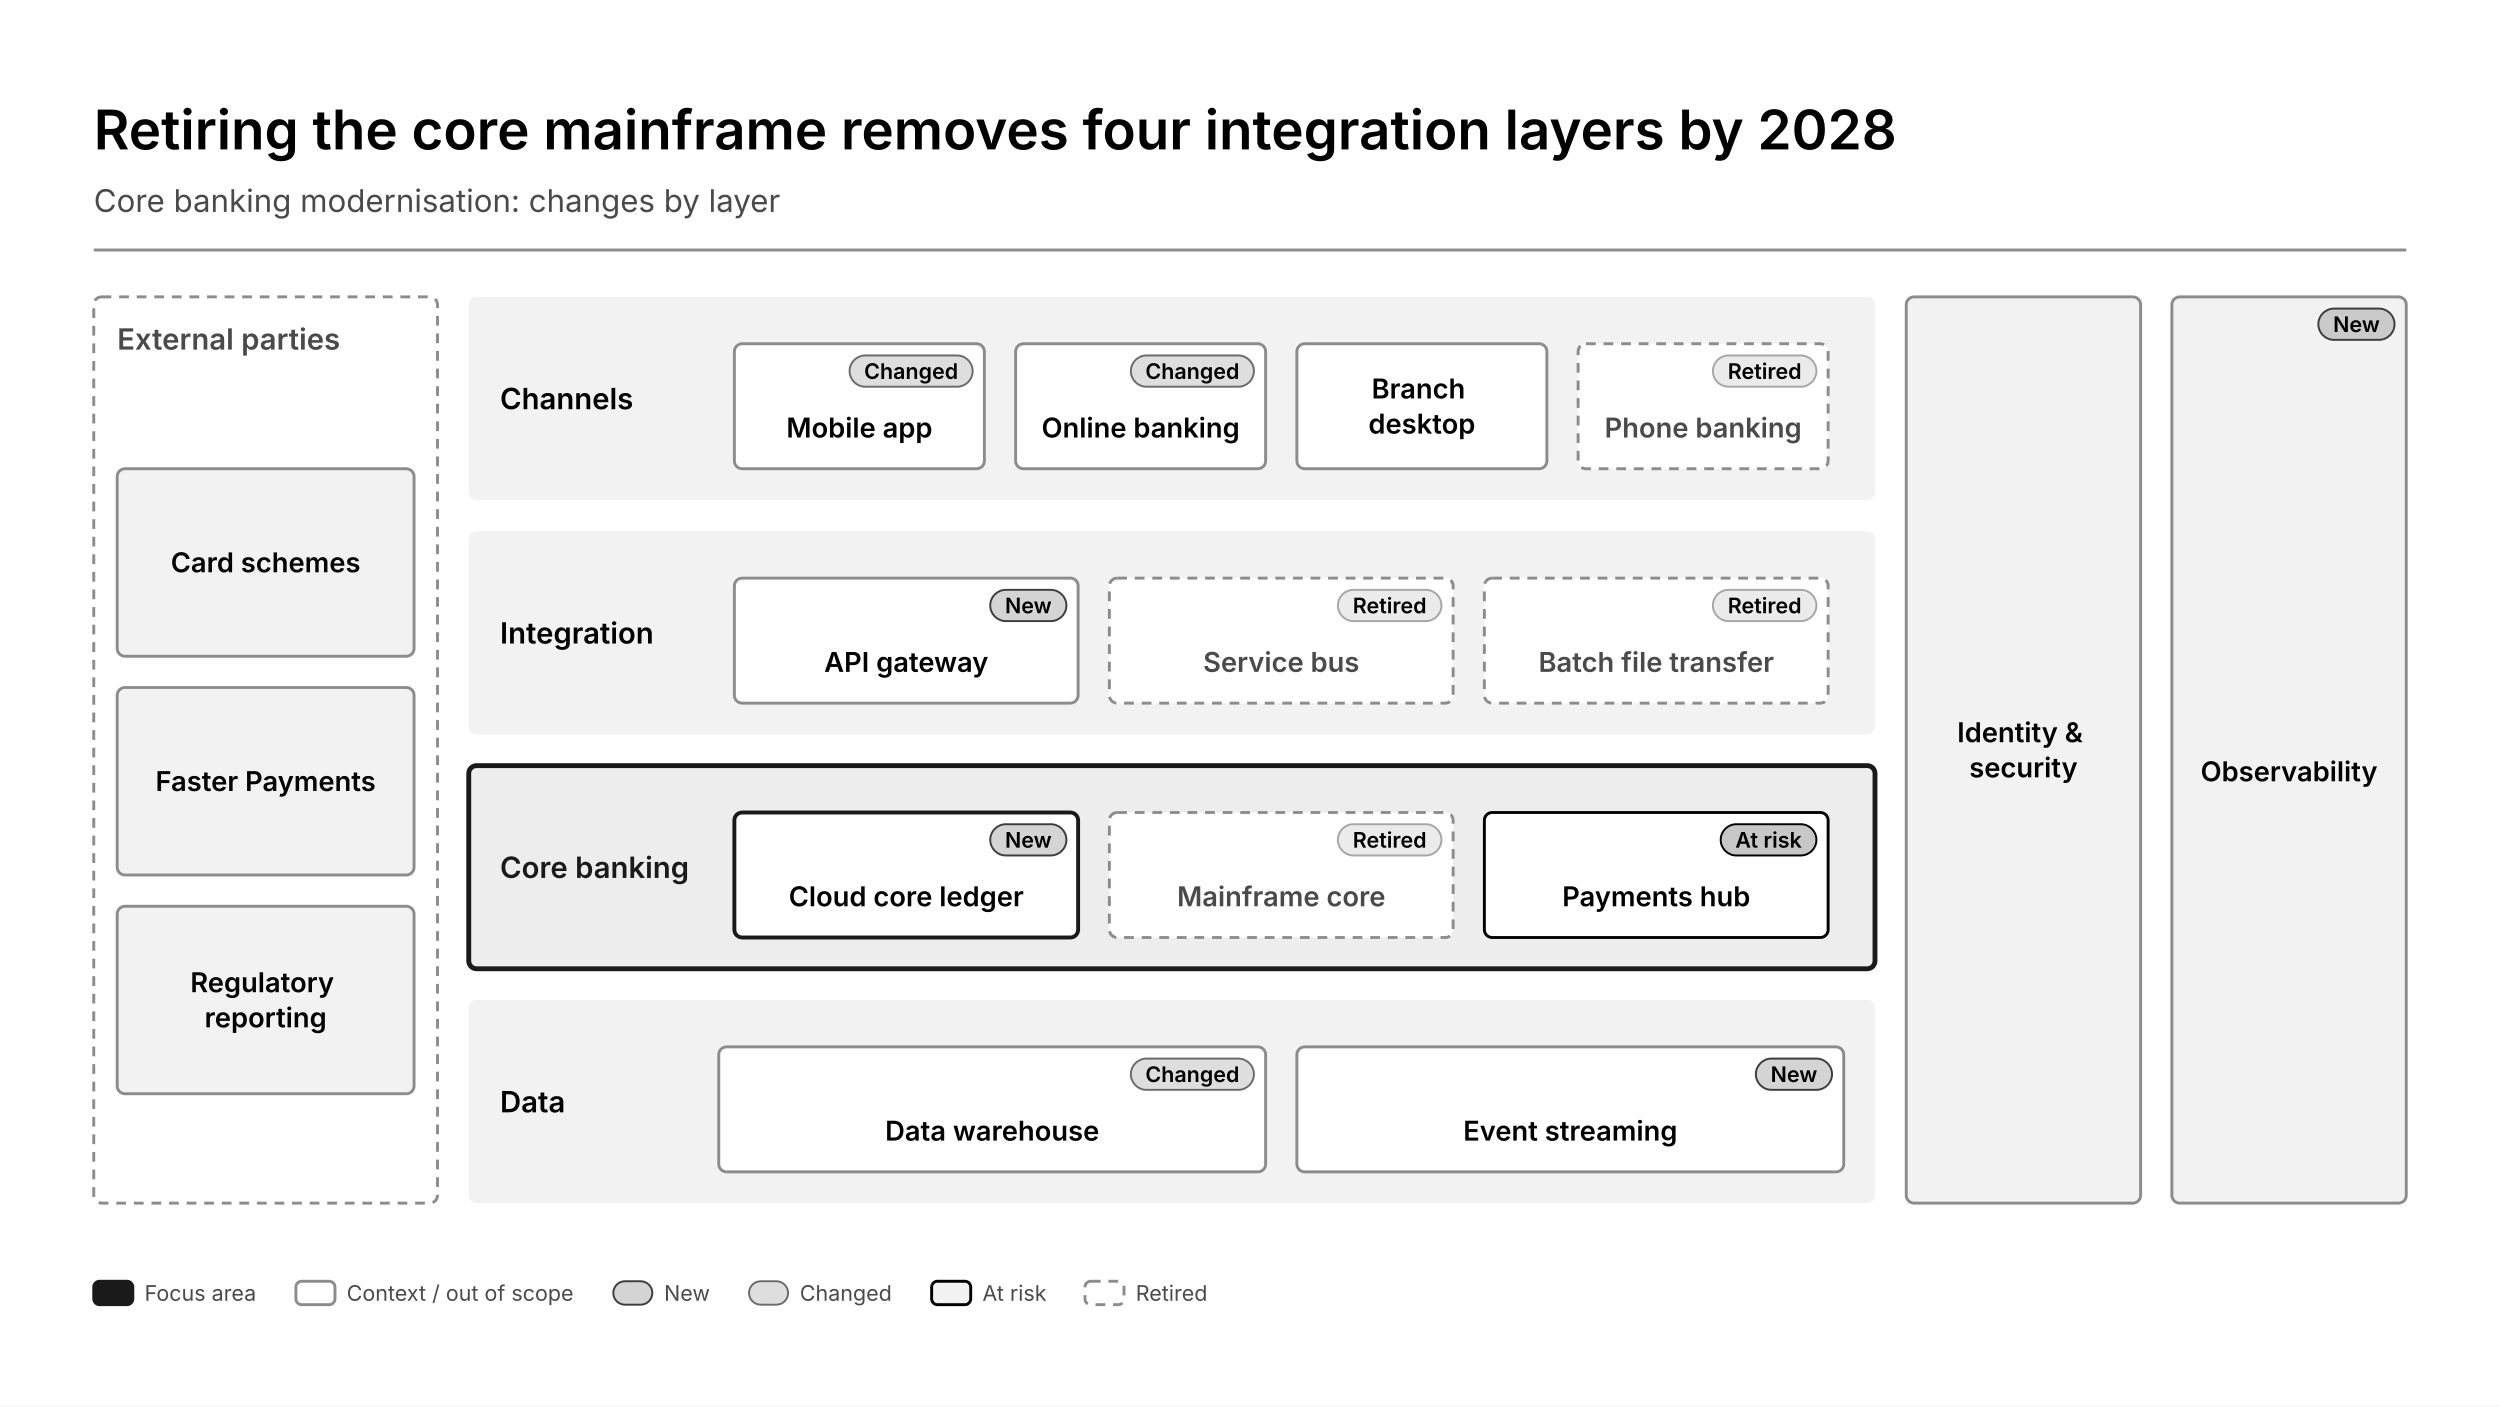
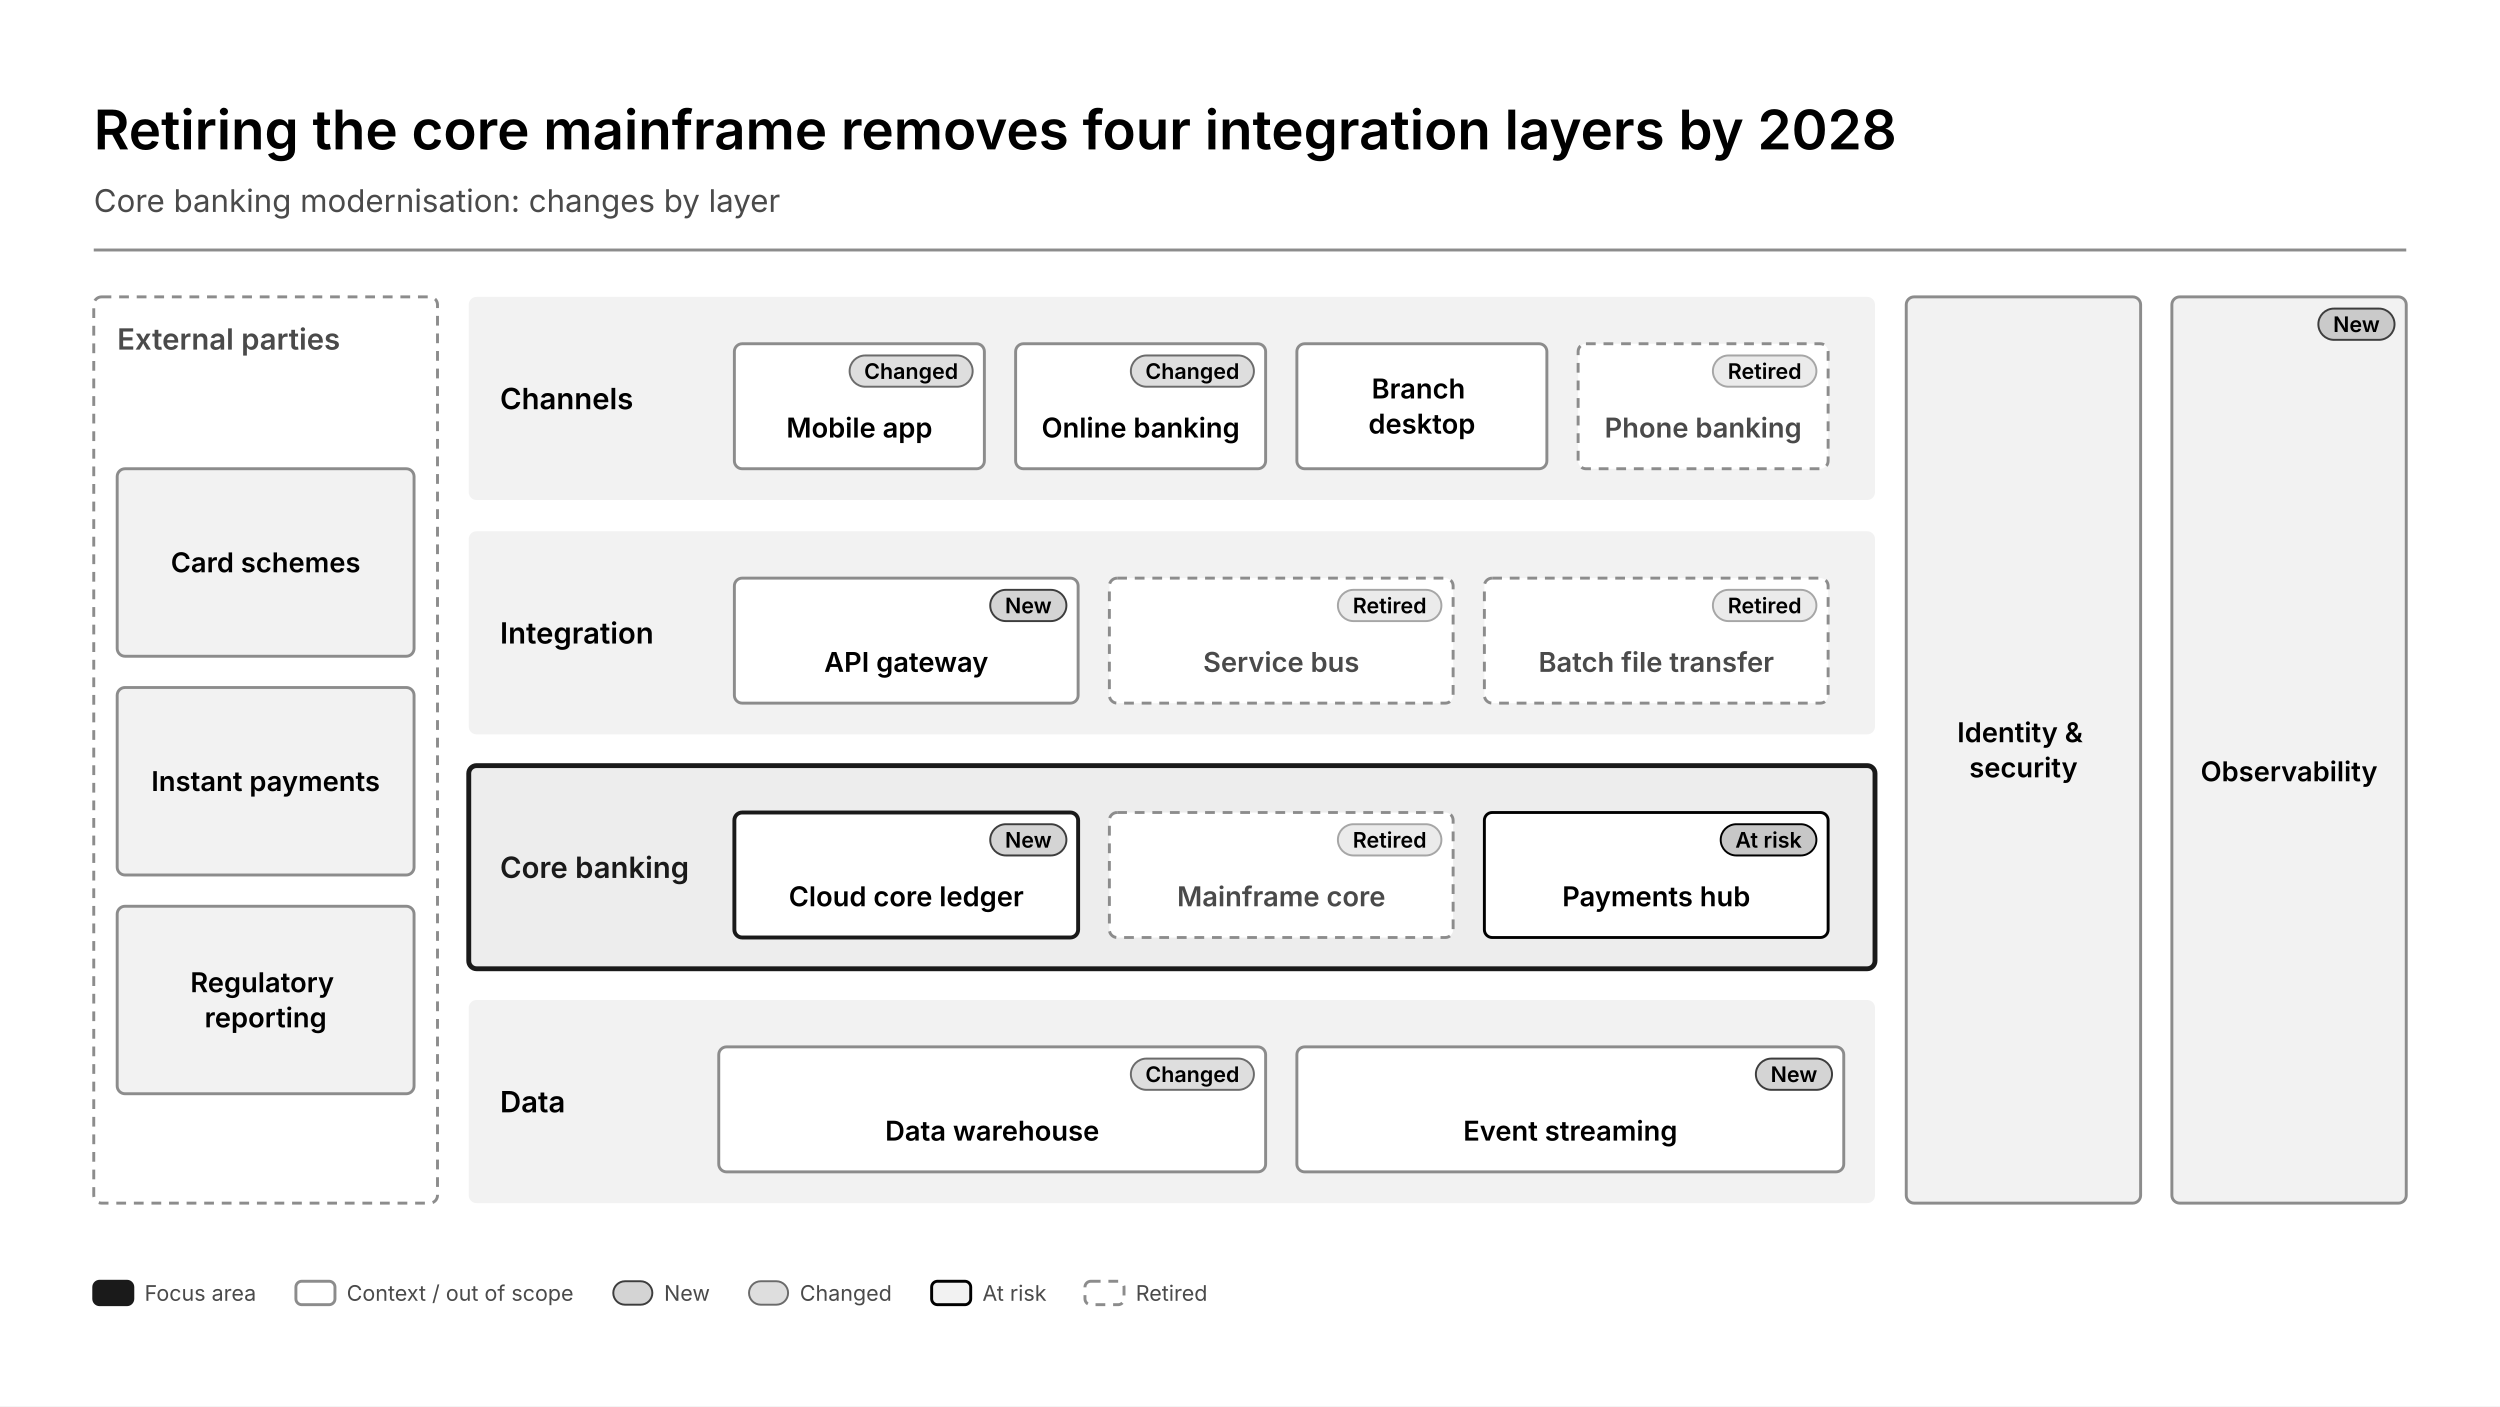
<svg xmlns="http://www.w3.org/2000/svg" width="1280" height="720" viewBox="0 0 1280 720" role="img" aria-labelledby="ds-svg-title ds-svg-desc" data-generator="diagram-studio 1.0.0" data-type="layered-architecture" data-theme="print" data-altitude="detailed">
  <rect id="ds-background" data-role="background" width="1280" height="720" fill="#FFFFFF" />
  <text id="ds-title" data-role="title" font-family="Inter, 'Helvetica Neue', Arial, sans-serif" font-size="28" font-weight="600" fill="#000000">
    <tspan x="48" y="76.5">Retiring the core mainframe removes four integration layers by 2028</tspan>
  </text>
  <text id="ds-subtitle" data-role="subtitle" font-family="Inter, 'Helvetica Neue', Arial, sans-serif" font-size="16" font-weight="400" fill="#4A4A4A">
    <tspan x="48" y="108.5">Core banking modernisation: changes by layer</tspan>
  </text>
  <path id="ds-header-rule" data-role="decoration" d="M48 128L1232 128" fill="none" stroke="#8C8C8C" stroke-width="1.5" stroke-linecap="butt" stroke-linejoin="round" />
  <path id="channels" data-role="band" data-node="channels" d="M244 152H956A4 4 0 0 1 960 156V252A4 4 0 0 1 956 256H244A4 4 0 0 1 240 252V156A4 4 0 0 1 244 152Z" fill="#F2F2F2" />
  <text id="channels--label" data-role="header" font-family="Inter, 'Helvetica Neue', Arial, sans-serif" font-size="15" font-weight="600" fill="#000000">
    <tspan x="256" y="209.5">Channels</tspan>
  </text>
  <path id="mobile" data-role="node" data-node="mobile" data-status="changed" d="M380 176H500A4 4 0 0 1 504 180V236A4 4 0 0 1 500 240H380A4 4 0 0 1 376 236V180A4 4 0 0 1 380 176Z" fill="#FFFFFF" stroke="#8C8C8C" stroke-width="1.5" stroke-linejoin="round" />
  <text id="mobile--label" data-role="label" font-family="Inter, 'Helvetica Neue', Arial, sans-serif" font-size="14" font-weight="600" fill="#000000" text-anchor="middle">
    <tspan x="440" y="224">Mobile app</tspan>
  </text>
  <path id="mobile--badge" data-role="badge" d="M443 182H490A8 8 0 0 1 498 190V190A8 8 0 0 1 490 198H443A8 8 0 0 1 435 190V190A8 8 0 0 1 443 182Z" fill="#DEDEDE" stroke="#6B6B6B" stroke-width="1" stroke-linejoin="round" />
  <text id="mobile--badge-text" data-role="label" font-family="Inter, 'Helvetica Neue', Arial, sans-serif" font-size="11" font-weight="600" fill="#000000" text-anchor="middle">
    <tspan x="466.5" y="194">Changed</tspan>
  </text>
  <path id="online" data-role="node" data-node="online" data-status="changed" d="M524 176H644A4 4 0 0 1 648 180V236A4 4 0 0 1 644 240H524A4 4 0 0 1 520 236V180A4 4 0 0 1 524 176Z" fill="#FFFFFF" stroke="#8C8C8C" stroke-width="1.5" stroke-linejoin="round" />
  <text id="online--label" data-role="label" font-family="Inter, 'Helvetica Neue', Arial, sans-serif" font-size="14" font-weight="600" fill="#000000" text-anchor="middle">
    <tspan x="584" y="224">Online banking</tspan>
  </text>
  <path id="online--badge" data-role="badge" d="M587 182H634A8 8 0 0 1 642 190V190A8 8 0 0 1 634 198H587A8 8 0 0 1 579 190V190A8 8 0 0 1 587 182Z" fill="#DEDEDE" stroke="#6B6B6B" stroke-width="1" stroke-linejoin="round" />
  <text id="online--badge-text" data-role="label" font-family="Inter, 'Helvetica Neue', Arial, sans-serif" font-size="11" font-weight="600" fill="#000000" text-anchor="middle">
    <tspan x="610.5" y="194">Changed</tspan>
  </text>
  <path id="branch" data-role="node" data-node="branch" d="M668 176H788A4 4 0 0 1 792 180V236A4 4 0 0 1 788 240H668A4 4 0 0 1 664 236V180A4 4 0 0 1 668 176Z" fill="#FFFFFF" stroke="#8C8C8C" stroke-width="1.5" stroke-linejoin="round" />
  <text id="branch--label" data-role="label" font-family="Inter, 'Helvetica Neue', Arial, sans-serif" font-size="14" font-weight="600" fill="#000000" text-anchor="middle">
    <tspan x="728" y="204">Branch</tspan>
    <tspan x="728" y="222">desktop</tspan>
  </text>
  <path id="ivr" data-role="node" data-node="ivr" data-emphasis="muted" data-status="retired" d="M812 176H932A4 4 0 0 1 936 180V236A4 4 0 0 1 932 240H812A4 4 0 0 1 808 236V180A4 4 0 0 1 812 176Z" fill="#FFFFFF" stroke="#8C8C8C" stroke-width="1.5" stroke-dasharray="5 4" stroke-linejoin="round" />
  <text id="ivr--label" data-role="label" font-family="Inter, 'Helvetica Neue', Arial, sans-serif" font-size="14" font-weight="600" fill="#4A4A4A" text-anchor="middle">
    <tspan x="872" y="224">Phone banking</tspan>
  </text>
  <path id="ivr--badge" data-role="badge" d="M885 182H922A8 8 0 0 1 930 190V190A8 8 0 0 1 922 198H885A8 8 0 0 1 877 190V190A8 8 0 0 1 885 182Z" fill="#EBEBEB" stroke="#A6A6A6" stroke-width="1" stroke-linejoin="round" />
  <text id="ivr--badge-text" data-role="label" font-family="Inter, 'Helvetica Neue', Arial, sans-serif" font-size="11" font-weight="600" fill="#000000" text-anchor="middle">
    <tspan x="903.5" y="194">Retired</tspan>
  </text>
  <path id="integration" data-role="band" data-node="integration" d="M244 272H956A4 4 0 0 1 960 276V372A4 4 0 0 1 956 376H244A4 4 0 0 1 240 372V276A4 4 0 0 1 244 272Z" fill="#F2F2F2" />
  <text id="integration--label" data-role="header" font-family="Inter, 'Helvetica Neue', Arial, sans-serif" font-size="15" font-weight="600" fill="#000000">
    <tspan x="256" y="329.5">Integration</tspan>
  </text>
  <path id="api-gateway" data-role="node" data-node="api-gateway" data-status="new" d="M380 296H548A4 4 0 0 1 552 300V356A4 4 0 0 1 548 360H380A4 4 0 0 1 376 356V300A4 4 0 0 1 380 296Z" fill="#FFFFFF" stroke="#8C8C8C" stroke-width="1.5" stroke-linejoin="round" />
  <text id="api-gateway--label" data-role="label" font-family="Inter, 'Helvetica Neue', Arial, sans-serif" font-size="14" font-weight="600" fill="#000000" text-anchor="middle">
    <tspan x="464" y="344">API gateway</tspan>
  </text>
  <path id="api-gateway--badge" data-role="badge" d="M515 302H538A8 8 0 0 1 546 310V310A8 8 0 0 1 538 318H515A8 8 0 0 1 507 310V310A8 8 0 0 1 515 302Z" fill="#D4D4D4" stroke="#3D3D3D" stroke-width="1" stroke-linejoin="round" />
  <text id="api-gateway--badge-text" data-role="label" font-family="Inter, 'Helvetica Neue', Arial, sans-serif" font-size="11" font-weight="600" fill="#000000" text-anchor="middle">
    <tspan x="526.5" y="314">New</tspan>
  </text>
  <path id="esb" data-role="node" data-node="esb" data-emphasis="muted" data-status="retired" d="M572 296H740A4 4 0 0 1 744 300V356A4 4 0 0 1 740 360H572A4 4 0 0 1 568 356V300A4 4 0 0 1 572 296Z" fill="#FFFFFF" stroke="#8C8C8C" stroke-width="1.5" stroke-dasharray="5 4" stroke-linejoin="round" />
  <text id="esb--label" data-role="label" font-family="Inter, 'Helvetica Neue', Arial, sans-serif" font-size="14" font-weight="600" fill="#4A4A4A" text-anchor="middle">
    <tspan x="656" y="344">Service bus</tspan>
  </text>
  <path id="esb--badge" data-role="badge" d="M693 302H730A8 8 0 0 1 738 310V310A8 8 0 0 1 730 318H693A8 8 0 0 1 685 310V310A8 8 0 0 1 693 302Z" fill="#EBEBEB" stroke="#A6A6A6" stroke-width="1" stroke-linejoin="round" />
  <text id="esb--badge-text" data-role="label" font-family="Inter, 'Helvetica Neue', Arial, sans-serif" font-size="11" font-weight="600" fill="#000000" text-anchor="middle">
    <tspan x="711.5" y="314">Retired</tspan>
  </text>
  <path id="batch" data-role="node" data-node="batch" data-emphasis="muted" data-status="retired" d="M764 296H932A4 4 0 0 1 936 300V356A4 4 0 0 1 932 360H764A4 4 0 0 1 760 356V300A4 4 0 0 1 764 296Z" fill="#FFFFFF" stroke="#8C8C8C" stroke-width="1.5" stroke-dasharray="5 4" stroke-linejoin="round" />
  <text id="batch--label" data-role="label" font-family="Inter, 'Helvetica Neue', Arial, sans-serif" font-size="14" font-weight="600" fill="#4A4A4A" text-anchor="middle">
    <tspan x="848" y="344">Batch file transfer</tspan>
  </text>
  <path id="batch--badge" data-role="badge" d="M885 302H922A8 8 0 0 1 930 310V310A8 8 0 0 1 922 318H885A8 8 0 0 1 877 310V310A8 8 0 0 1 885 302Z" fill="#EBEBEB" stroke="#A6A6A6" stroke-width="1" stroke-linejoin="round" />
  <text id="batch--badge-text" data-role="label" font-family="Inter, 'Helvetica Neue', Arial, sans-serif" font-size="11" font-weight="600" fill="#000000" text-anchor="middle">
    <tspan x="903.5" y="314">Retired</tspan>
  </text>
  <path id="core" data-role="band" data-node="core" data-emphasis="accent" d="M244 392H956A4 4 0 0 1 960 396V492A4 4 0 0 1 956 496H244A4 4 0 0 1 240 492V396A4 4 0 0 1 244 392Z" fill="#EDEDED" stroke="#1A1A1A" stroke-width="2.5" stroke-linejoin="round" />
  <text id="core--label" data-role="header" font-family="Inter, 'Helvetica Neue', Arial, sans-serif" font-size="15" font-weight="600" fill="#1A1A1A">
    <tspan x="256" y="449.5">Core banking</tspan>
  </text>
  <path id="new-core" data-role="node" data-node="new-core" data-status="new" d="M380 416H548A4 4 0 0 1 552 420V476A4 4 0 0 1 548 480H380A4 4 0 0 1 376 476V420A4 4 0 0 1 380 416Z" fill="#FFFFFF" stroke="#1A1A1A" stroke-width="2" stroke-linejoin="round" />
  <text id="new-core--label" data-role="label" font-family="Inter, 'Helvetica Neue', Arial, sans-serif" font-size="14" font-weight="600" fill="#000000" text-anchor="middle">
    <tspan x="464" y="464">Cloud core ledger</tspan>
  </text>
  <path id="new-core--badge" data-role="badge" d="M515 422H538A8 8 0 0 1 546 430V430A8 8 0 0 1 538 438H515A8 8 0 0 1 507 430V430A8 8 0 0 1 515 422Z" fill="#D4D4D4" stroke="#3D3D3D" stroke-width="1" stroke-linejoin="round" />
  <text id="new-core--badge-text" data-role="label" font-family="Inter, 'Helvetica Neue', Arial, sans-serif" font-size="11" font-weight="600" fill="#000000" text-anchor="middle">
    <tspan x="526.5" y="434">New</tspan>
  </text>
  <path id="mainframe" data-role="node" data-node="mainframe" data-emphasis="muted" data-status="retired" d="M572 416H740A4 4 0 0 1 744 420V476A4 4 0 0 1 740 480H572A4 4 0 0 1 568 476V420A4 4 0 0 1 572 416Z" fill="#FFFFFF" stroke="#8C8C8C" stroke-width="1.5" stroke-dasharray="5 4" stroke-linejoin="round" />
  <text id="mainframe--label" data-role="label" font-family="Inter, 'Helvetica Neue', Arial, sans-serif" font-size="14" font-weight="600" fill="#4A4A4A" text-anchor="middle">
    <tspan x="656" y="464">Mainframe core</tspan>
  </text>
  <path id="mainframe--badge" data-role="badge" d="M693 422H730A8 8 0 0 1 738 430V430A8 8 0 0 1 730 438H693A8 8 0 0 1 685 430V430A8 8 0 0 1 693 422Z" fill="#EBEBEB" stroke="#A6A6A6" stroke-width="1" stroke-linejoin="round" />
  <text id="mainframe--badge-text" data-role="label" font-family="Inter, 'Helvetica Neue', Arial, sans-serif" font-size="11" font-weight="600" fill="#000000" text-anchor="middle">
    <tspan x="711.5" y="434">Retired</tspan>
  </text>
  <path id="payments-hub" data-role="node" data-node="payments-hub" data-status="at-risk" d="M764 416H932A4 4 0 0 1 936 420V476A4 4 0 0 1 932 480H764A4 4 0 0 1 760 476V420A4 4 0 0 1 764 416Z" fill="#FFFFFF" stroke="#000000" stroke-width="1.5" stroke-linejoin="round" />
  <text id="payments-hub--label" data-role="label" font-family="Inter, 'Helvetica Neue', Arial, sans-serif" font-size="14" font-weight="600" fill="#000000" text-anchor="middle">
    <tspan x="848" y="464">Payments hub</tspan>
  </text>
  <path id="payments-hub--badge" data-role="badge" d="M889 422H922A8 8 0 0 1 930 430V430A8 8 0 0 1 922 438H889A8 8 0 0 1 881 430V430A8 8 0 0 1 889 422Z" fill="#C7C7C7" stroke="#000000" stroke-width="1" stroke-linejoin="round" />
  <text id="payments-hub--badge-text" data-role="label" font-family="Inter, 'Helvetica Neue', Arial, sans-serif" font-size="11" font-weight="600" fill="#000000" text-anchor="middle">
    <tspan x="905.5" y="434">At risk</tspan>
  </text>
  <path id="data" data-role="band" data-node="data" d="M244 512H956A4 4 0 0 1 960 516V612A4 4 0 0 1 956 616H244A4 4 0 0 1 240 612V516A4 4 0 0 1 244 512Z" fill="#F2F2F2" />
  <text id="data--label" data-role="header" font-family="Inter, 'Helvetica Neue', Arial, sans-serif" font-size="15" font-weight="600" fill="#000000">
    <tspan x="256" y="569.5">Data</tspan>
  </text>
  <path id="warehouse" data-role="node" data-node="warehouse" data-status="changed" d="M372 536H644A4 4 0 0 1 648 540V596A4 4 0 0 1 644 600H372A4 4 0 0 1 368 596V540A4 4 0 0 1 372 536Z" fill="#FFFFFF" stroke="#8C8C8C" stroke-width="1.5" stroke-linejoin="round" />
  <text id="warehouse--label" data-role="label" font-family="Inter, 'Helvetica Neue', Arial, sans-serif" font-size="14" font-weight="600" fill="#000000" text-anchor="middle">
    <tspan x="508" y="584">Data warehouse</tspan>
  </text>
  <path id="warehouse--badge" data-role="badge" d="M587 542H634A8 8 0 0 1 642 550V550A8 8 0 0 1 634 558H587A8 8 0 0 1 579 550V550A8 8 0 0 1 587 542Z" fill="#DEDEDE" stroke="#6B6B6B" stroke-width="1" stroke-linejoin="round" />
  <text id="warehouse--badge-text" data-role="label" font-family="Inter, 'Helvetica Neue', Arial, sans-serif" font-size="11" font-weight="600" fill="#000000" text-anchor="middle">
    <tspan x="610.5" y="554">Changed</tspan>
  </text>
  <path id="streaming" data-role="node" data-node="streaming" data-status="new" d="M668 536H940A4 4 0 0 1 944 540V596A4 4 0 0 1 940 600H668A4 4 0 0 1 664 596V540A4 4 0 0 1 668 536Z" fill="#FFFFFF" stroke="#8C8C8C" stroke-width="1.5" stroke-linejoin="round" />
  <text id="streaming--label" data-role="label" font-family="Inter, 'Helvetica Neue', Arial, sans-serif" font-size="14" font-weight="600" fill="#000000" text-anchor="middle">
    <tspan x="804" y="584">Event streaming</tspan>
  </text>
  <path id="streaming--badge" data-role="badge" d="M907 542H930A8 8 0 0 1 938 550V550A8 8 0 0 1 930 558H907A8 8 0 0 1 899 550V550A8 8 0 0 1 907 542Z" fill="#D4D4D4" stroke="#3D3D3D" stroke-width="1" stroke-linejoin="round" />
  <text id="streaming--badge-text" data-role="label" font-family="Inter, 'Helvetica Neue', Arial, sans-serif" font-size="11" font-weight="600" fill="#000000" text-anchor="middle">
    <tspan x="918.5" y="554">New</tspan>
  </text>
  <path id="security" data-role="group" data-node="security" d="M980 152H1092A4 4 0 0 1 1096 156V612A4 4 0 0 1 1092 616H980A4 4 0 0 1 976 612V156A4 4 0 0 1 980 152Z" fill="#F2F2F2" stroke="#8C8C8C" stroke-width="1.5" stroke-linejoin="round" />
  <text id="security--label" data-role="label" font-family="Inter, 'Helvetica Neue', Arial, sans-serif" font-size="14" font-weight="600" fill="#000000" text-anchor="middle">
    <tspan x="1036" y="380">Identity &amp;</tspan>
    <tspan x="1036" y="398">security</tspan>
  </text>
  <path id="observability" data-role="group" data-node="observability" data-status="new" d="M1116 152H1228A4 4 0 0 1 1232 156V612A4 4 0 0 1 1228 616H1116A4 4 0 0 1 1112 612V156A4 4 0 0 1 1116 152Z" fill="#F2F2F2" stroke="#8C8C8C" stroke-width="1.5" stroke-linejoin="round" />
  <text id="observability--label" data-role="label" font-family="Inter, 'Helvetica Neue', Arial, sans-serif" font-size="14" font-weight="600" fill="#000000" text-anchor="middle">
    <tspan x="1172" y="400">Observability</tspan>
  </text>
  <path id="observability--badge" data-role="badge" d="M1195 158H1218A8 8 0 0 1 1226 166V166A8 8 0 0 1 1218 174H1195A8 8 0 0 1 1187 166V166A8 8 0 0 1 1195 158Z" fill="#CACACA" stroke="#3D3D3D" stroke-width="1" stroke-linejoin="round" />
  <text id="observability--badge-text" data-role="label" font-family="Inter, 'Helvetica Neue', Arial, sans-serif" font-size="11" font-weight="600" fill="#000000" text-anchor="middle">
    <tspan x="1206.5" y="170">New</tspan>
  </text>
  <path id="external" data-role="group" d="M52 152H220A4 4 0 0 1 224 156V612A4 4 0 0 1 220 616H52A4 4 0 0 1 48 612V156A4 4 0 0 1 52 152Z" fill="#FFFFFF" stroke="#8C8C8C" stroke-width="1.5" stroke-dasharray="5 4" stroke-linejoin="round" />
  <text id="external--label" data-role="header" font-family="Inter, 'Helvetica Neue', Arial, sans-serif" font-size="15" font-weight="600" fill="#4A4A4A">
    <tspan x="60" y="179">External parties</tspan>
  </text>
  <path id="card-scheme" data-role="node" data-node="card-scheme" d="M64 240H208A4 4 0 0 1 212 244V332A4 4 0 0 1 208 336H64A4 4 0 0 1 60 332V244A4 4 0 0 1 64 240Z" fill="#F2F2F2" stroke="#8C8C8C" stroke-width="1.5" stroke-linejoin="round" />
  <text id="card-scheme--label" data-role="label" font-family="Inter, 'Helvetica Neue', Arial, sans-serif" font-size="14" font-weight="600" fill="#000000" text-anchor="middle">
    <tspan x="136" y="293">Card schemes</tspan>
  </text>
-   <path id="faster-payments" data-role="node" data-node="faster-payments" d="M64 352H208A4 4 0 0 1 212 356V444A4 4 0 0 1 208 448H64A4 4 0 0 1 60 444V356A4 4 0 0 1 64 352Z" fill="#F2F2F2" stroke="#8C8C8C" stroke-width="1.5" stroke-linejoin="round" />
-   <text id="faster-payments--label" data-role="label" font-family="Inter, 'Helvetica Neue', Arial, sans-serif" font-size="14" font-weight="600" fill="#000000" text-anchor="middle">
-     <tspan x="136" y="405">Faster Payments</tspan>
+   <path id="instant-payments" data-role="node" data-node="instant-payments" d="M64 352H208A4 4 0 0 1 212 356V444A4 4 0 0 1 208 448H64A4 4 0 0 1 60 444V356A4 4 0 0 1 64 352Z" fill="#F2F2F2" stroke="#8C8C8C" stroke-width="1.5" stroke-linejoin="round" />
+   <text id="instant-payments--label" data-role="label" font-family="Inter, 'Helvetica Neue', Arial, sans-serif" font-size="14" font-weight="600" fill="#000000" text-anchor="middle">
+     <tspan x="136" y="405">Instant payments</tspan>
  </text>
  <path id="regulator" data-role="node" data-node="regulator" d="M64 464H208A4 4 0 0 1 212 468V556A4 4 0 0 1 208 560H64A4 4 0 0 1 60 556V468A4 4 0 0 1 64 464Z" fill="#F2F2F2" stroke="#8C8C8C" stroke-width="1.5" stroke-linejoin="round" />
  <text id="regulator--label" data-role="label" font-family="Inter, 'Helvetica Neue', Arial, sans-serif" font-size="14" font-weight="600" fill="#000000" text-anchor="middle">
    <tspan x="136" y="508">Regulatory</tspan>
    <tspan x="136" y="526">reporting</tspan>
  </text>
  <path id="ds-legend-0-0-swatch" data-role="legend" d="M51 656H65A3 3 0 0 1 68 659V665A3 3 0 0 1 65 668H51A3 3 0 0 1 48 665V659A3 3 0 0 1 51 656Z" fill="#1A1A1A" stroke="#1A1A1A" stroke-width="1.5" stroke-linejoin="round" />
  <text id="ds-legend-0-0-label" data-role="legend" font-family="Inter, 'Helvetica Neue', Arial, sans-serif" font-size="11" font-weight="400" fill="#4A4A4A">
    <tspan x="74" y="666">Focus area</tspan>
  </text>
  <path id="ds-legend-0-1-swatch" data-role="legend" d="M154.5 656H168.5A3 3 0 0 1 171.5 659V665A3 3 0 0 1 168.5 668H154.5A3 3 0 0 1 151.5 665V659A3 3 0 0 1 154.5 656Z" fill="#FFFFFF" stroke="#8C8C8C" stroke-width="1.5" stroke-linejoin="round" />
  <text id="ds-legend-0-1-label" data-role="legend" font-family="Inter, 'Helvetica Neue', Arial, sans-serif" font-size="11" font-weight="400" fill="#4A4A4A">
    <tspan x="177.5" y="666">Context / out of scope</tspan>
  </text>
  <path id="ds-legend-0-2-swatch" data-role="legend" d="M320 656H328A6 6 0 0 1 334 662V662A6 6 0 0 1 328 668H320A6 6 0 0 1 314 662V662A6 6 0 0 1 320 656Z" fill="#D4D4D4" stroke="#3D3D3D" stroke-width="1" stroke-linejoin="round" />
  <text id="ds-legend-0-2-label" data-role="legend" font-family="Inter, 'Helvetica Neue', Arial, sans-serif" font-size="11" font-weight="400" fill="#4A4A4A">
    <tspan x="340" y="666">New</tspan>
  </text>
  <path id="ds-legend-0-3-swatch" data-role="legend" d="M389.5 656H397.5A6 6 0 0 1 403.5 662V662A6 6 0 0 1 397.5 668H389.5A6 6 0 0 1 383.5 662V662A6 6 0 0 1 389.5 656Z" fill="#DEDEDE" stroke="#6B6B6B" stroke-width="1" stroke-linejoin="round" />
  <text id="ds-legend-0-3-label" data-role="legend" font-family="Inter, 'Helvetica Neue', Arial, sans-serif" font-size="11" font-weight="400" fill="#4A4A4A">
    <tspan x="409.5" y="666">Changed</tspan>
  </text>
  <path id="ds-legend-0-4-swatch" data-role="legend" d="M480 656H494A3 3 0 0 1 497 659V665A3 3 0 0 1 494 668H480A3 3 0 0 1 477 665V659A3 3 0 0 1 480 656Z" fill="#F2F2F2" stroke="#000000" stroke-width="1.5" stroke-linejoin="round" />
  <text id="ds-legend-0-4-label" data-role="legend" font-family="Inter, 'Helvetica Neue', Arial, sans-serif" font-size="11" font-weight="400" fill="#4A4A4A">
    <tspan x="503" y="666">At risk</tspan>
  </text>
  <path id="ds-legend-0-5-swatch" data-role="legend" d="M558.5 656H572.5A3 3 0 0 1 575.5 659V665A3 3 0 0 1 572.5 668H558.5A3 3 0 0 1 555.5 665V659A3 3 0 0 1 558.5 656Z" fill="#FFFFFF" stroke="#8C8C8C" stroke-width="1.5" stroke-dasharray="5 4" stroke-linejoin="round" />
  <text id="ds-legend-0-5-label" data-role="legend" font-family="Inter, 'Helvetica Neue', Arial, sans-serif" font-size="11" font-weight="400" fill="#4A4A4A">
    <tspan x="581.5" y="666">Retired</tspan>
  </text>
</svg>
